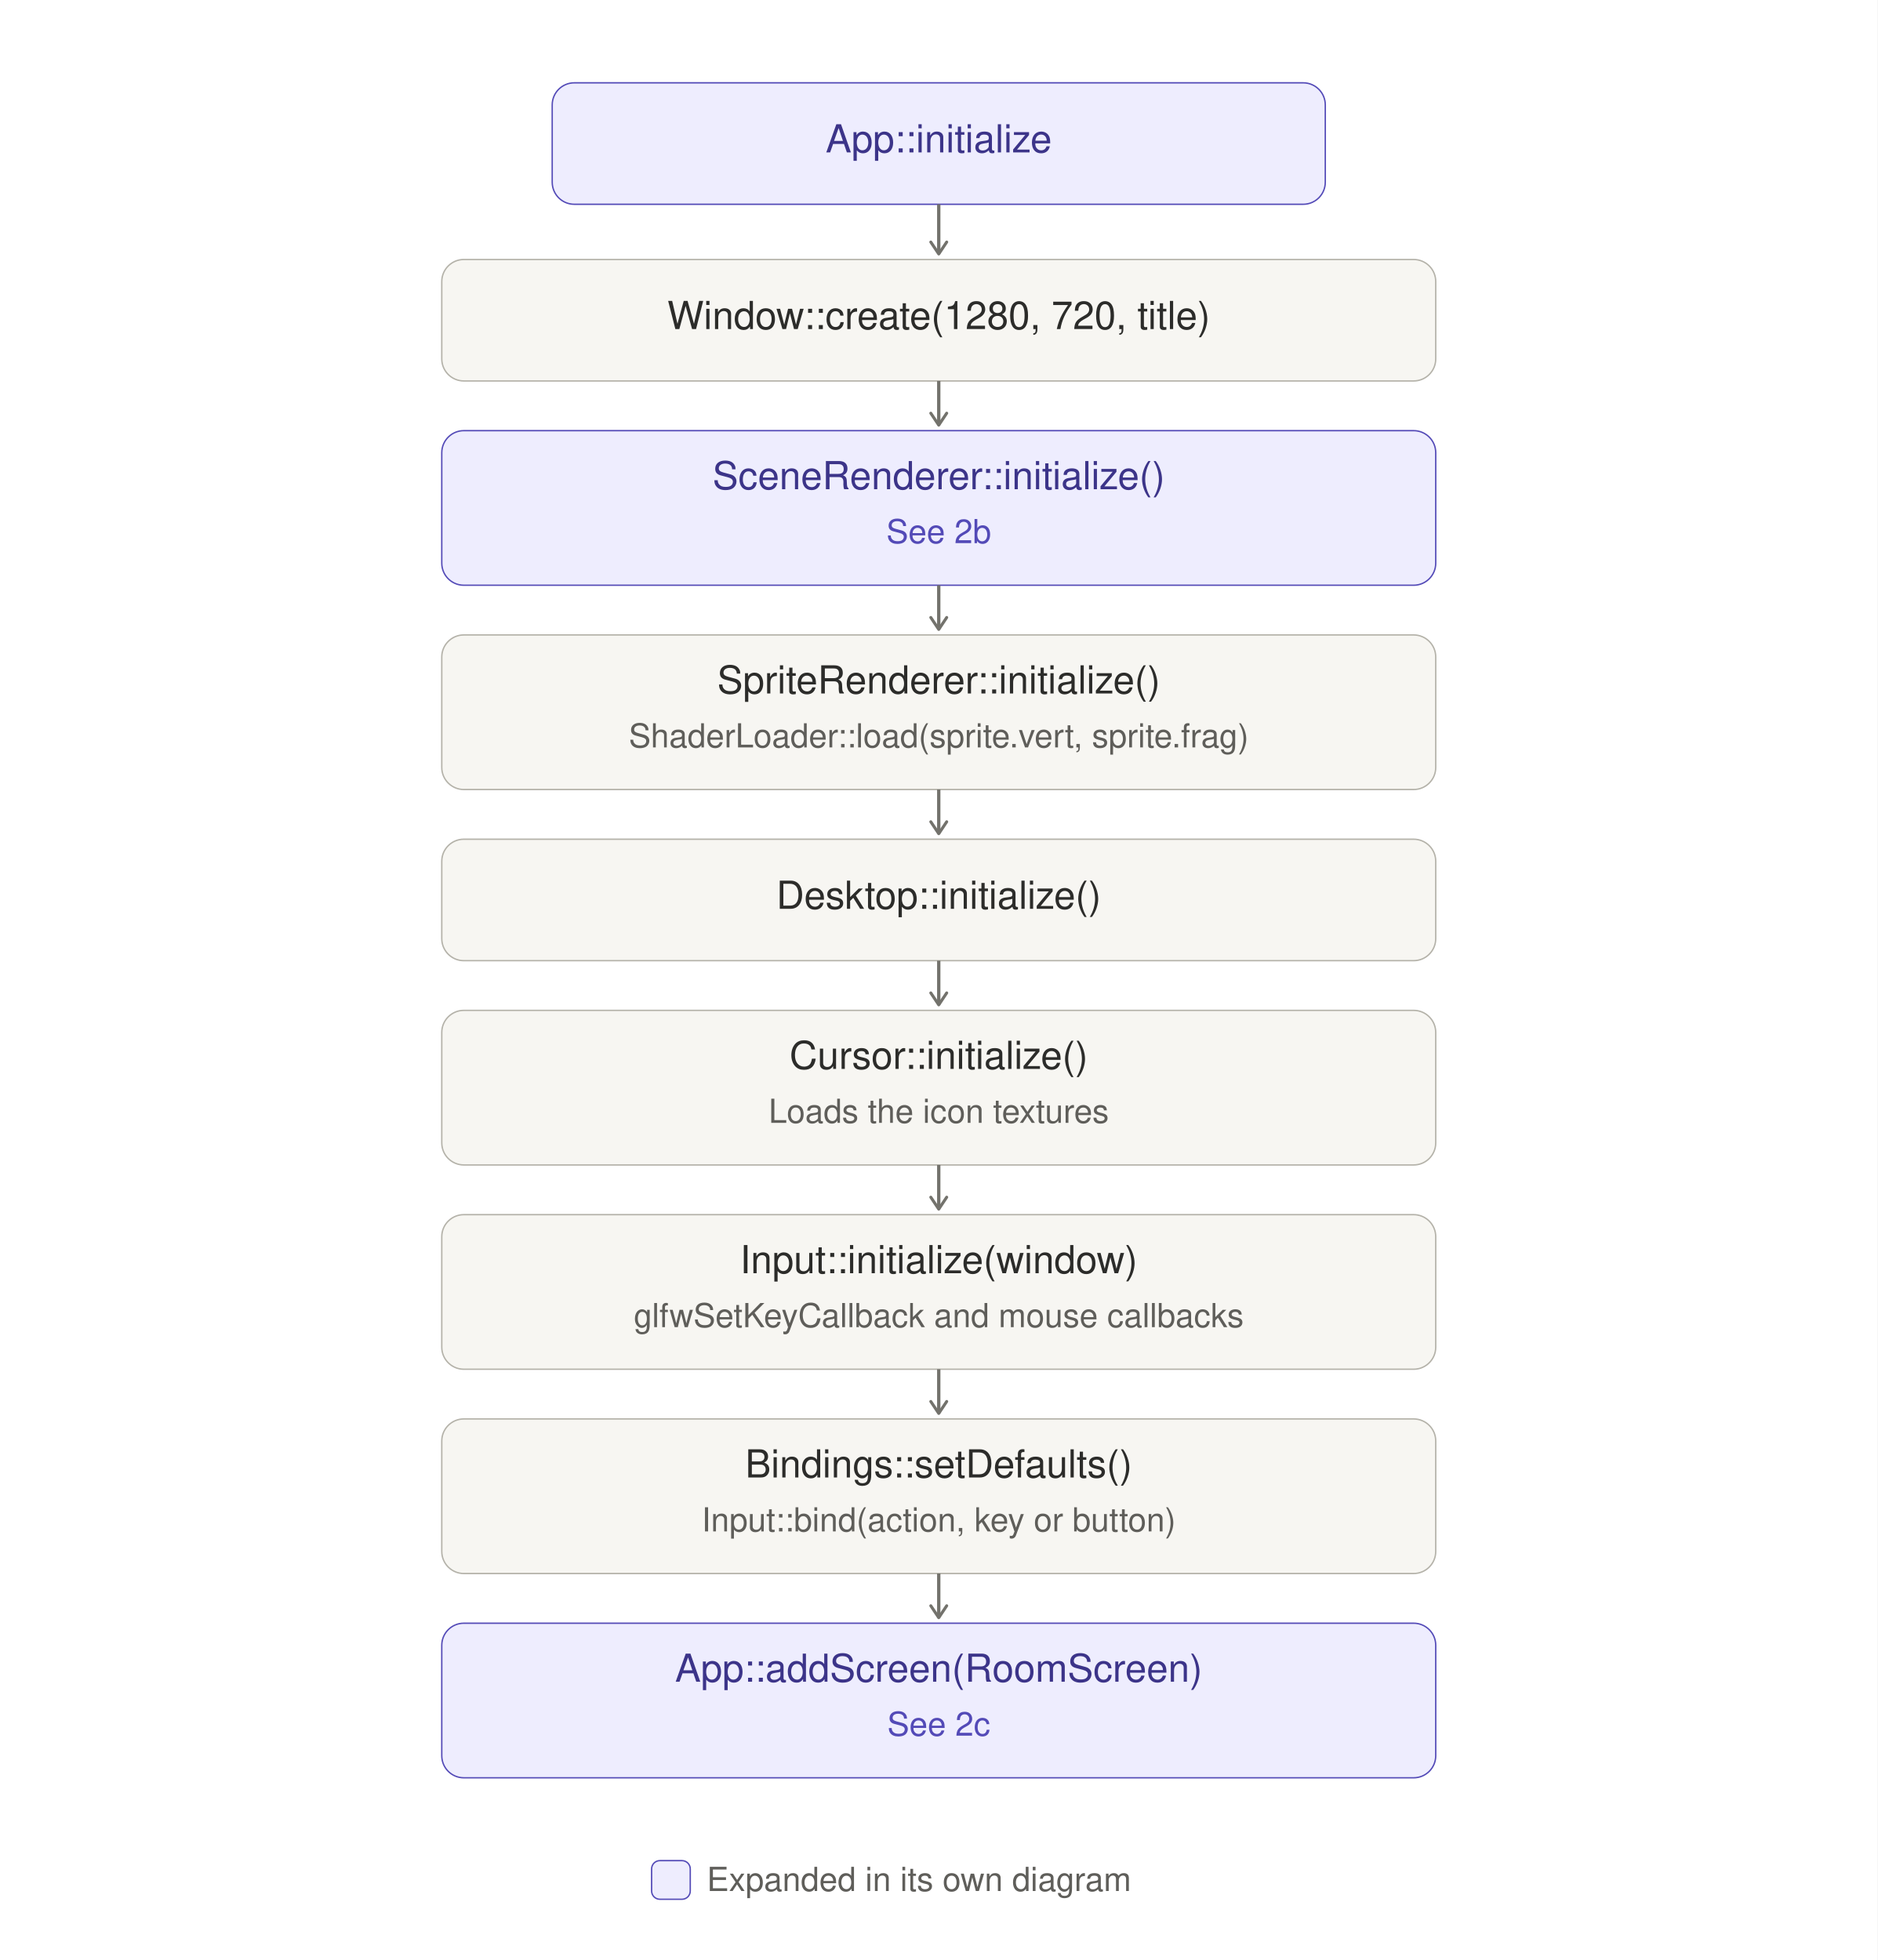
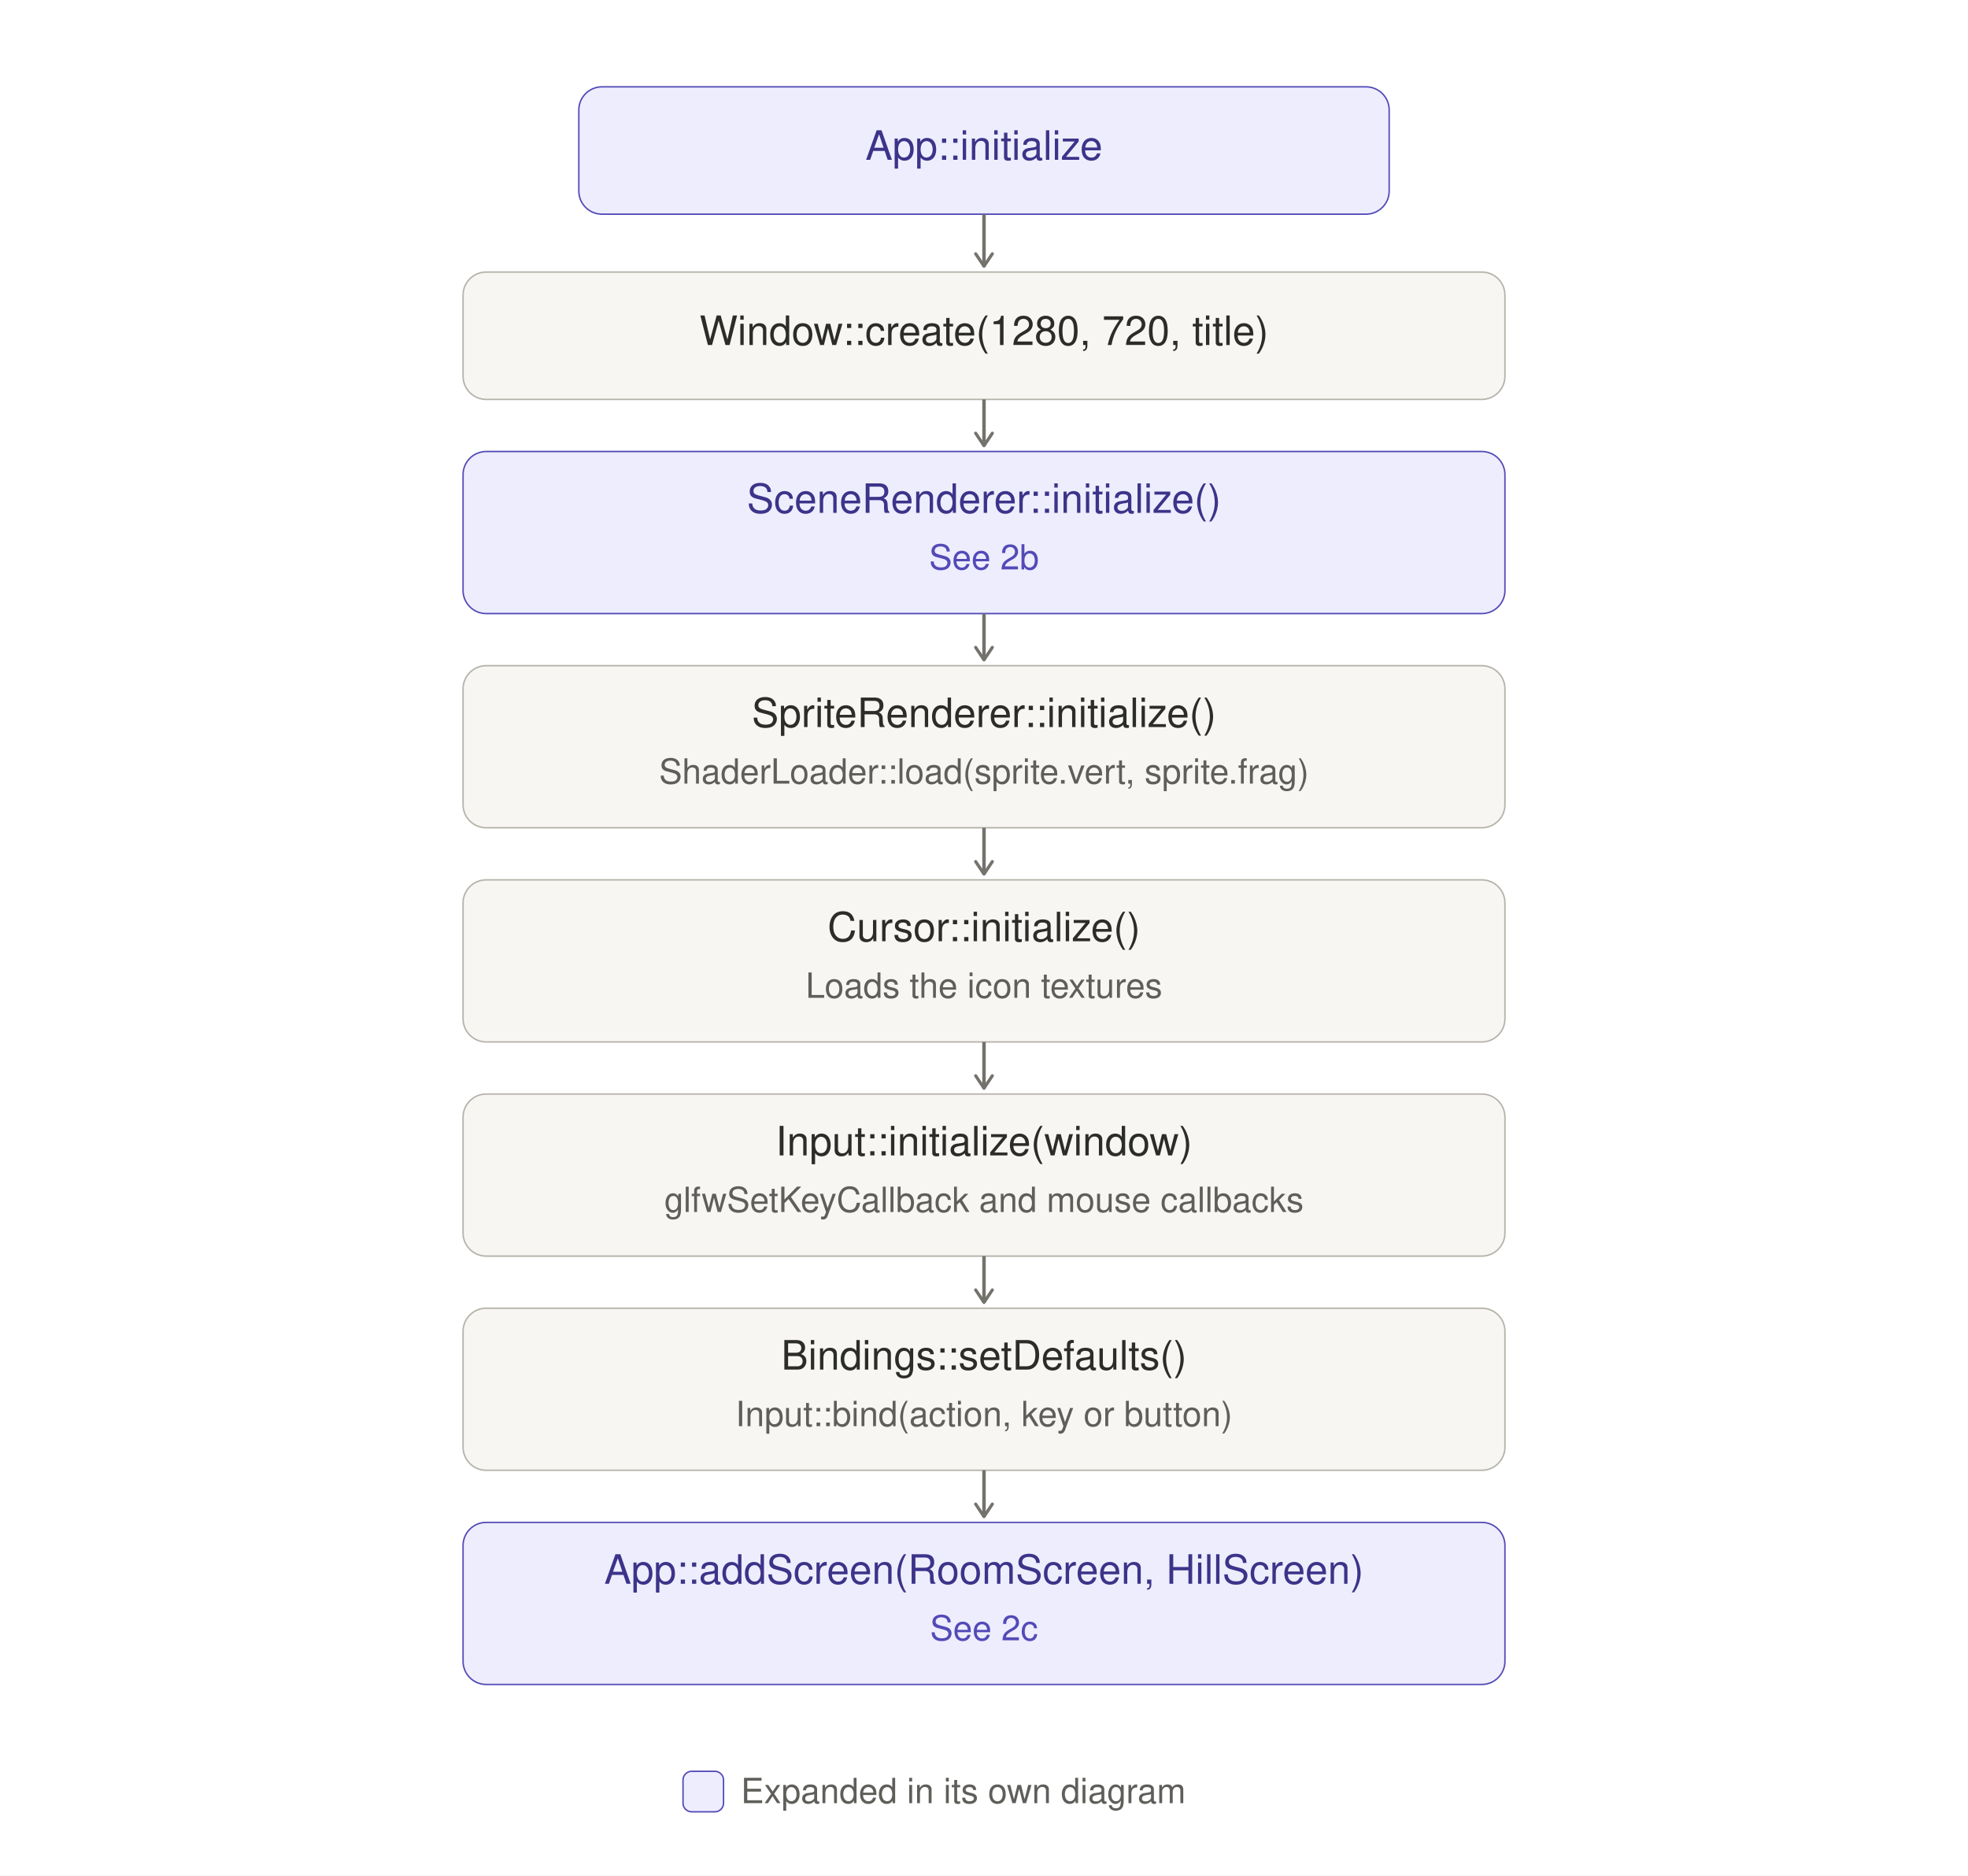
- <svg xmlns="http://www.w3.org/2000/svg" width="680" height="710" viewBox="0 0 680 710" role="img">
+ <svg xmlns="http://www.w3.org/2000/svg" width="680" height="648" viewBox="0 0 680 648" role="img">
  <defs>
    <marker id="arrow" viewBox="0 0 10 10" refX="8" refY="5" markerWidth="6" markerHeight="6" orient="auto-start-reverse">
      <path d="M2 1L8 5L2 9" fill="none" stroke="#73726C" stroke-width="1.5" stroke-linecap="round" stroke-linejoin="round" />
    </marker>
  </defs>
  <style>
text { font-family: -apple-system, BlinkMacSystemFont, "Segoe UI", Helvetica, Arial, sans-serif; }
.th { font-size: 14px; font-weight: 500; fill: #2C2C2A; }
.ts { font-size: 12px; font-weight: 400; fill: #5F5E5A; }
.box &gt; rect { fill: #F7F6F2; stroke: #B4B2A9; }
.c-gray &gt; rect, rect.c-gray { fill: #F1EFE8; stroke: #888780; }
.c-gray &gt; .th { fill: #444441; } .c-gray &gt; .ts { fill: #5F5E5A; }
.c-amber &gt; rect, rect.c-amber { fill: #FAEEDA; stroke: #BA7517; }
.c-amber &gt; .th { fill: #633806; } .c-amber &gt; .ts { fill: #854F0B; }
.c-teal &gt; rect, rect.c-teal { fill: #E1F5EE; stroke: #0F6E56; }
.c-teal &gt; .th { fill: #085041; } .c-teal &gt; .ts { fill: #0F6E56; }
.c-purple &gt; rect, rect.c-purple { fill: #EEEDFE; stroke: #534AB7; }
.c-purple &gt; .th { fill: #3C3489; } .c-purple &gt; .ts { fill: #534AB7; }
.arr { stroke: #73726C; stroke-width: 1.2; fill: none; }
</style>
  <rect width="100%" height="100%" fill="#FFFFFF" />
  <g class="c-purple">
    <rect x="200" y="30" width="280" height="44" rx="8" stroke-width="0.5" />
    <text class="th" x="340" y="52" text-anchor="middle" dominant-baseline="central">App::initialize</text>
  </g>
  <line x1="340" y1="74" x2="340" y2="92" class="arr" marker-end="url(#arrow)" />
  <g class="box">
    <rect x="160" y="94" width="360" height="44" rx="8" stroke-width="0.5" />
  </g>
  <text class="th" x="340" y="116" text-anchor="middle" dominant-baseline="central">Window::create(1280, 720, title)</text>
  <line x1="340" y1="138" x2="340" y2="154" class="arr" marker-end="url(#arrow)" />
  <g class="c-purple">
    <rect x="160" y="156" width="360" height="56" rx="8" stroke-width="0.5" />
    <text class="th" x="340" y="174" text-anchor="middle" dominant-baseline="central">SceneRenderer::initialize()</text>
    <text class="ts" x="340" y="194" text-anchor="middle" dominant-baseline="central">See 2b</text>
  </g>
  <line x1="340" y1="212" x2="340" y2="228" class="arr" marker-end="url(#arrow)" />
  <g class="box">
    <rect x="160" y="230" width="360" height="56" rx="8" stroke-width="0.5" />
  </g>
  <text class="th" x="340" y="248" text-anchor="middle" dominant-baseline="central">SpriteRenderer::initialize()</text>
  <text class="ts" x="340" y="268" text-anchor="middle" dominant-baseline="central">ShaderLoader::load(sprite.vert, sprite.frag)</text>
  <line x1="340" y1="286" x2="340" y2="302" class="arr" marker-end="url(#arrow)" />
  <g class="box">
-     <rect x="160" y="304" width="360" height="44" rx="8" stroke-width="0.5" />
+     <rect x="160" y="304" width="360" height="56" rx="8" stroke-width="0.5" />
  </g>
-   <text class="th" x="340" y="326" text-anchor="middle" dominant-baseline="central">Desktop::initialize()</text>
-   <line x1="340" y1="348" x2="340" y2="364" class="arr" marker-end="url(#arrow)" />
+   <text class="th" x="340" y="322" text-anchor="middle" dominant-baseline="central">Cursor::initialize()</text>
+   <text class="ts" x="340" y="342" text-anchor="middle" dominant-baseline="central">Loads the icon textures</text>
+   <line x1="340" y1="360" x2="340" y2="376" class="arr" marker-end="url(#arrow)" />
  <g class="box">
-     <rect x="160" y="366" width="360" height="56" rx="8" stroke-width="0.5" />
+     <rect x="160" y="378" width="360" height="56" rx="8" stroke-width="0.5" />
  </g>
-   <text class="th" x="340" y="384" text-anchor="middle" dominant-baseline="central">Cursor::initialize()</text>
-   <text class="ts" x="340" y="404" text-anchor="middle" dominant-baseline="central">Loads the icon textures</text>
-   <line x1="340" y1="422" x2="340" y2="438" class="arr" marker-end="url(#arrow)" />
+   <text class="th" x="340" y="396" text-anchor="middle" dominant-baseline="central">Input::initialize(window)</text>
+   <text class="ts" x="340" y="416" text-anchor="middle" dominant-baseline="central">glfwSetKeyCallback and mouse callbacks</text>
+   <line x1="340" y1="434" x2="340" y2="450" class="arr" marker-end="url(#arrow)" />
  <g class="box">
-     <rect x="160" y="440" width="360" height="56" rx="8" stroke-width="0.5" />
+     <rect x="160" y="452" width="360" height="56" rx="8" stroke-width="0.5" />
  </g>
-   <text class="th" x="340" y="458" text-anchor="middle" dominant-baseline="central">Input::initialize(window)</text>
-   <text class="ts" x="340" y="478" text-anchor="middle" dominant-baseline="central">glfwSetKeyCallback and mouse callbacks</text>
-   <line x1="340" y1="496" x2="340" y2="512" class="arr" marker-end="url(#arrow)" />
-   <g class="box">
-     <rect x="160" y="514" width="360" height="56" rx="8" stroke-width="0.5" />
+   <text class="th" x="340" y="470" text-anchor="middle" dominant-baseline="central">Bindings::setDefaults()</text>
+   <text class="ts" x="340" y="490" text-anchor="middle" dominant-baseline="central">Input::bind(action, key or button)</text>
+   <line x1="340" y1="508" x2="340" y2="524" class="arr" marker-end="url(#arrow)" />
+   <g class="c-purple">
+     <rect x="160" y="526" width="360" height="56" rx="8" stroke-width="0.5" />
+     <text class="th" x="340" y="544" text-anchor="middle" dominant-baseline="central">App::addScreen(RoomScreen, HillScreen)</text>
+     <text class="ts" x="340" y="564" text-anchor="middle" dominant-baseline="central">See 2c</text>
  </g>
-   <text class="th" x="340" y="532" text-anchor="middle" dominant-baseline="central">Bindings::setDefaults()</text>
-   <text class="ts" x="340" y="552" text-anchor="middle" dominant-baseline="central">Input::bind(action, key or button)</text>
-   <line x1="340" y1="570" x2="340" y2="586" class="arr" marker-end="url(#arrow)" />
-   <g class="c-purple">
-     <rect x="160" y="588" width="360" height="56" rx="8" stroke-width="0.5" />
-     <text class="th" x="340" y="606" text-anchor="middle" dominant-baseline="central">App::addScreen(RoomScreen)</text>
-     <text class="ts" x="340" y="626" text-anchor="middle" dominant-baseline="central">See 2c</text>
-   </g>
-   <rect class="c-purple" x="236" y="674" width="14" height="14" rx="3" stroke-width="0.5" />
-   <text class="ts" x="256" y="685">Expanded in its own diagram</text>
+   <rect class="c-purple" x="236" y="612" width="14" height="14" rx="3" stroke-width="0.5" />
+   <text class="ts" x="256" y="623">Expanded in its own diagram</text>
</svg>
